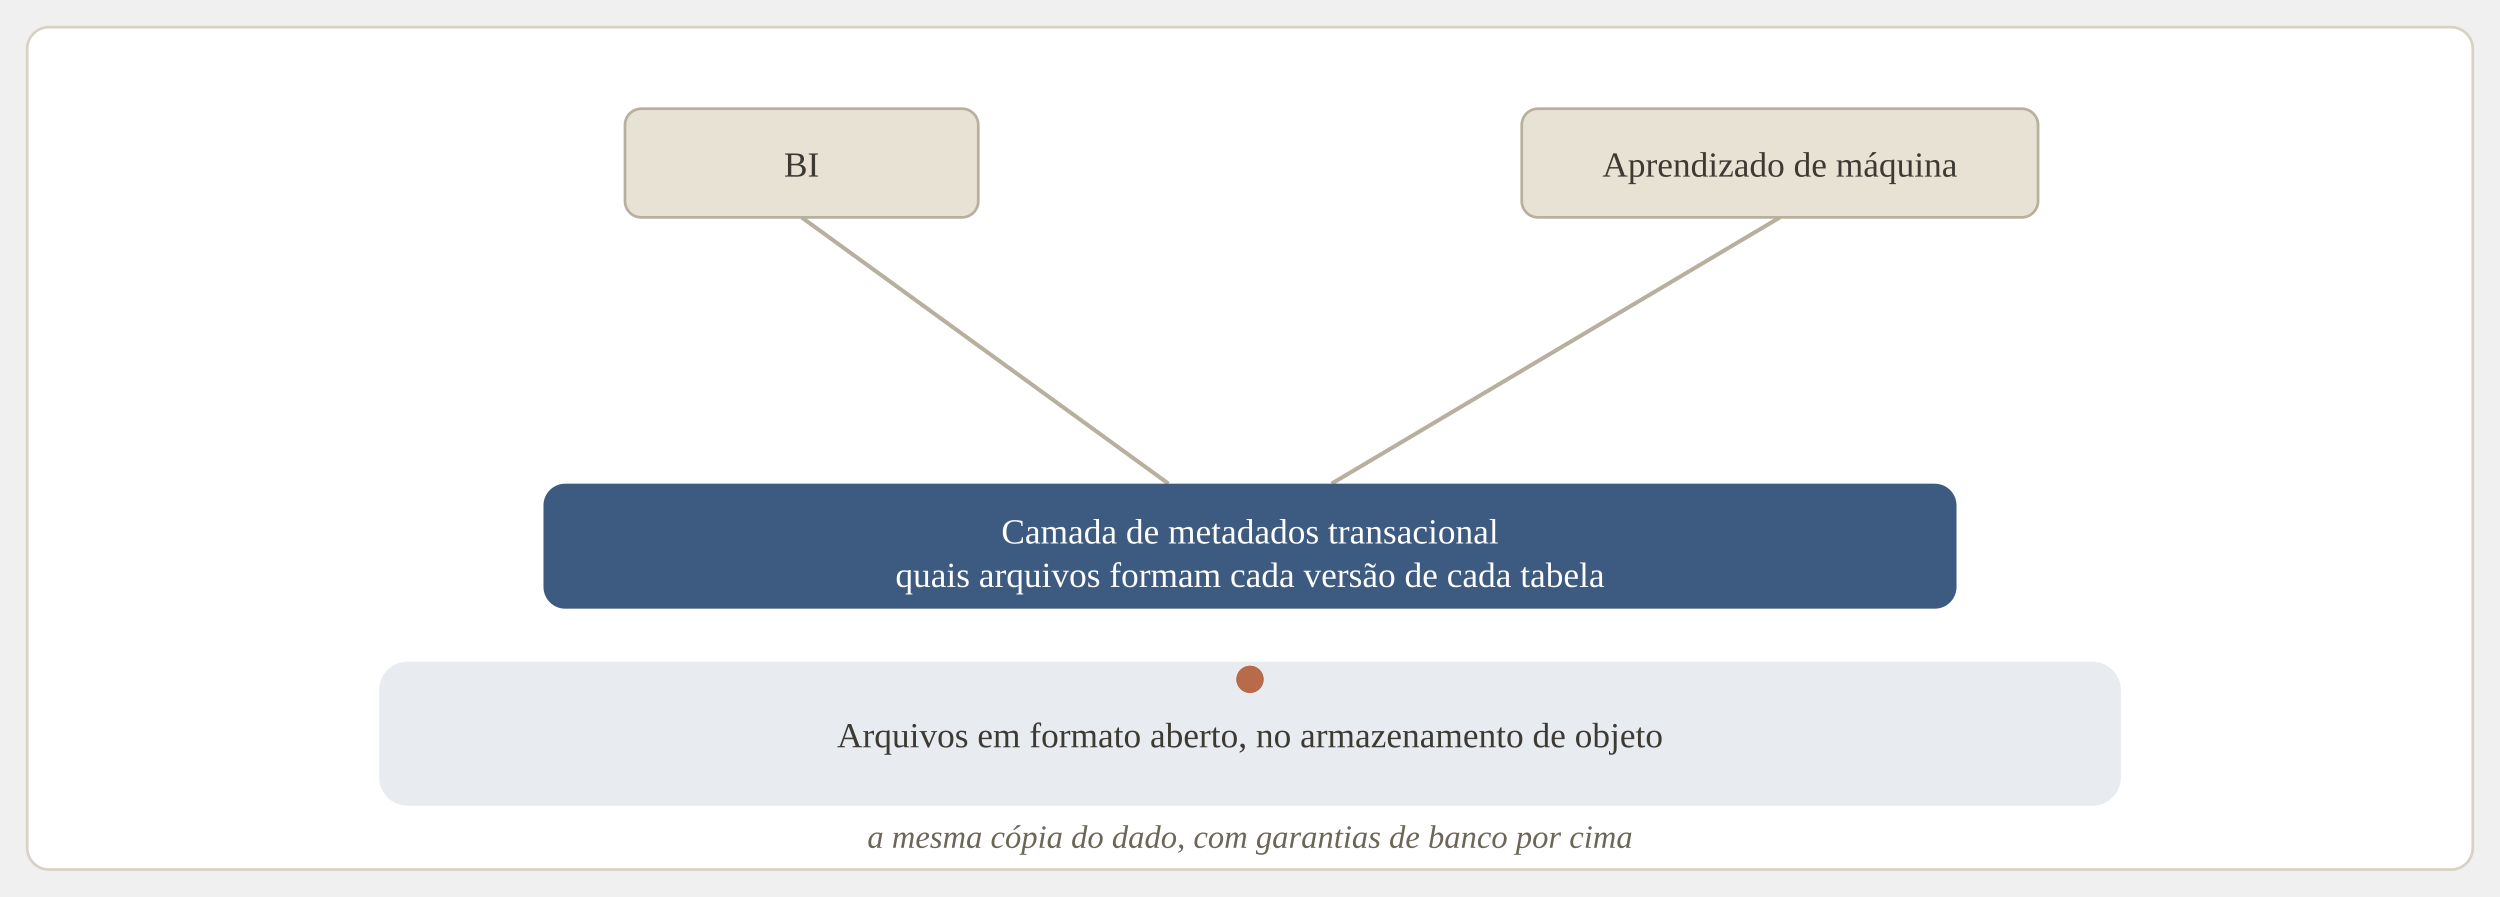
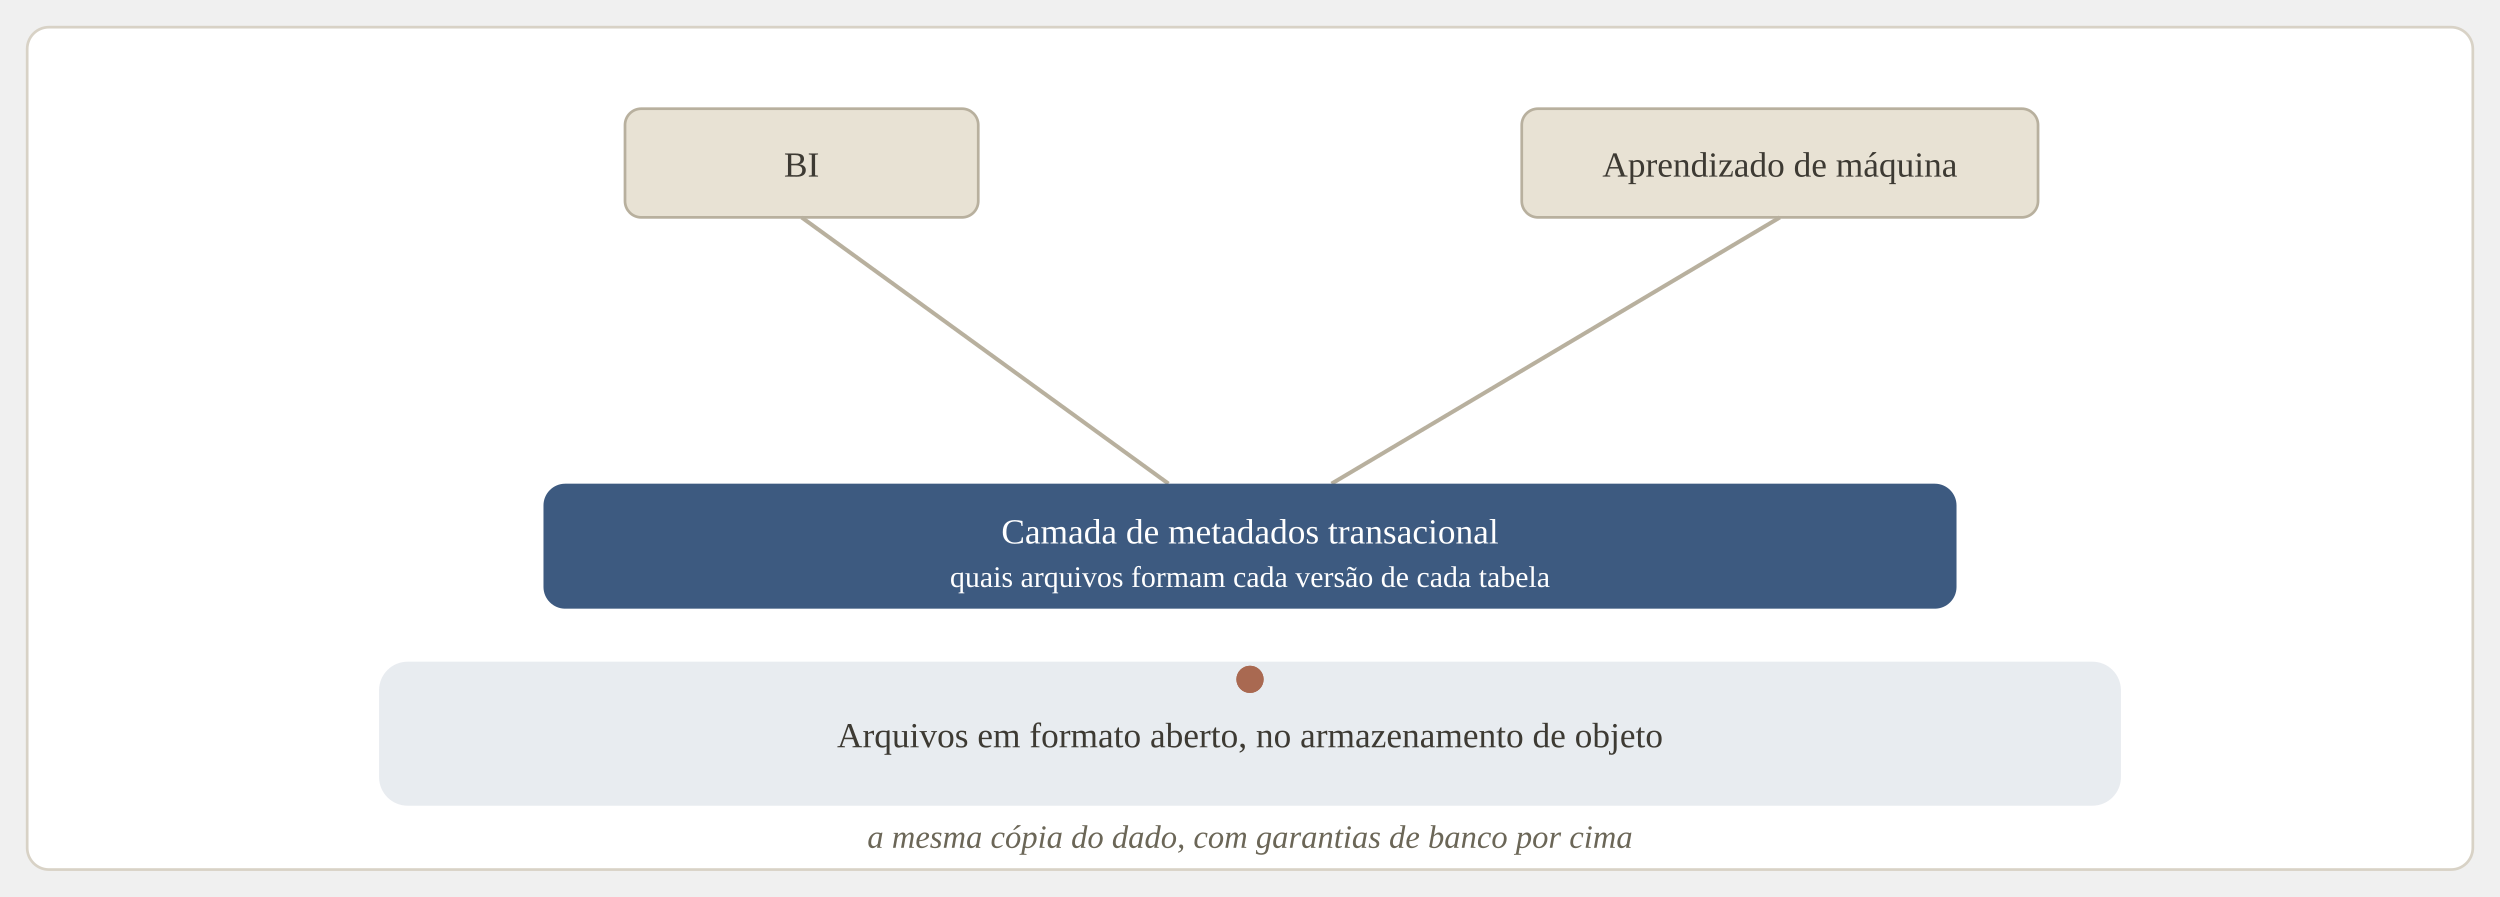
<svg xmlns="http://www.w3.org/2000/svg" viewBox="0 0 920 330" font-family="Georgia, 'Times New Roman', serif" role="img" aria-label="No lakehouse, uma camada de metadados transacional sobre os arquivos do lake serve BI e aprendizado de máquina da mesma cópia">
  <style>
    .painel { fill: #ffffff; stroke: #d8d2c6; stroke-width: 1; }
    .box { fill: #e8e2d4; stroke: #b8b09e; stroke-width: 1; }
    .lago { fill: #3d5a80; opacity: 0.12; stroke: #3d5a80; stroke-width: 1; }
    .meta { fill: #3d5a80; }
    .txt { font-size: 13px; fill: #3d3a33; text-anchor: middle; }
    .txtb { font-size: 13px; fill: #ffffff; text-anchor: middle; }
+     .txtb-11 { font-size: 11px; fill: #ffffff; text-anchor: middle; }
    .linha { stroke: #b8b09e; stroke-width: 1.5; }
    .nota { font-size: 12px; fill: #6b6657; text-anchor: middle; font-style: italic; }
    .dot { fill: #b86b4b; }
    .meta { animation: pulsa 3s ease-in-out infinite; }
    .s1 { animation: sobe1 4s linear infinite; }
    .s2 { animation: sobe2 4s linear infinite; animation-delay: 2s; }
-     @keyframes pulsa { 0% { opacity: 1; } 50% { opacity: 0.72; } 100% { opacity: 1; } }
+     @keyframes pulsa { 0% { opacity: 1; } 50% { opacity: 0.9; } 100% { opacity: 1; } }
    @keyframes sobe1 { 0% { transform: translate(0,0); opacity: 0; } 12% { opacity: 1; } 45% { transform: translate(-60px,-70px); } 88% { transform: translate(-180px,-150px); opacity: 1; } 100% { transform: translate(-190px,-160px); opacity: 0; } }
    @keyframes sobe2 { 0% { transform: translate(0,0); opacity: 0; } 12% { opacity: 1; } 45% { transform: translate(60px,-70px); } 88% { transform: translate(180px,-150px); opacity: 1; } 100% { transform: translate(190px,-160px); opacity: 0; } }
    @media (prefers-reduced-motion: reduce) { .meta, .s1, .s2 { animation: none; } .s1, .s2 { opacity: 0.5; } }
  </style>
  <rect class="painel" x="10" y="10" width="900" height="310" rx="8" />
+   <circle class="dot s1" cx="460" cy="250" r="5" />
+   <circle class="dot s2" cx="460" cy="250" r="5" />
  <rect class="box" x="230" y="40" width="130" height="40" rx="6" />
  <text class="txt" x="295" y="65">BI</text>
  <rect class="box" x="560" y="40" width="190" height="40" rx="6" />
  <text class="txt" x="655" y="65">Aprendizado de máquina</text>
  <line class="linha" x1="295" y1="80" x2="430" y2="178" />
  <line class="linha" x1="655" y1="80" x2="490" y2="178" />
  <rect class="meta" x="200" y="178" width="520" height="46" rx="8" />
  <text class="txtb" x="460" y="200">Camada de metadados transacional</text>
-   <text class="txtb" x="460" y="216" font-size="11">quais arquivos formam cada versão de cada tabela</text>
+   <text class="txtb-11" x="460" y="216">quais arquivos formam cada versão de cada tabela</text>
  <rect class="lago" x="140" y="244" width="640" height="52" rx="10" />
  <text class="txt" x="460" y="275">Arquivos em formato aberto, no armazenamento de objeto</text>
-   <circle class="dot s1" cx="460" cy="250" r="5" />
-   <circle class="dot s2" cx="460" cy="250" r="5" />
  <text class="nota" x="460" y="312">a mesma cópia do dado, com garantias de banco por cima</text>
</svg>
